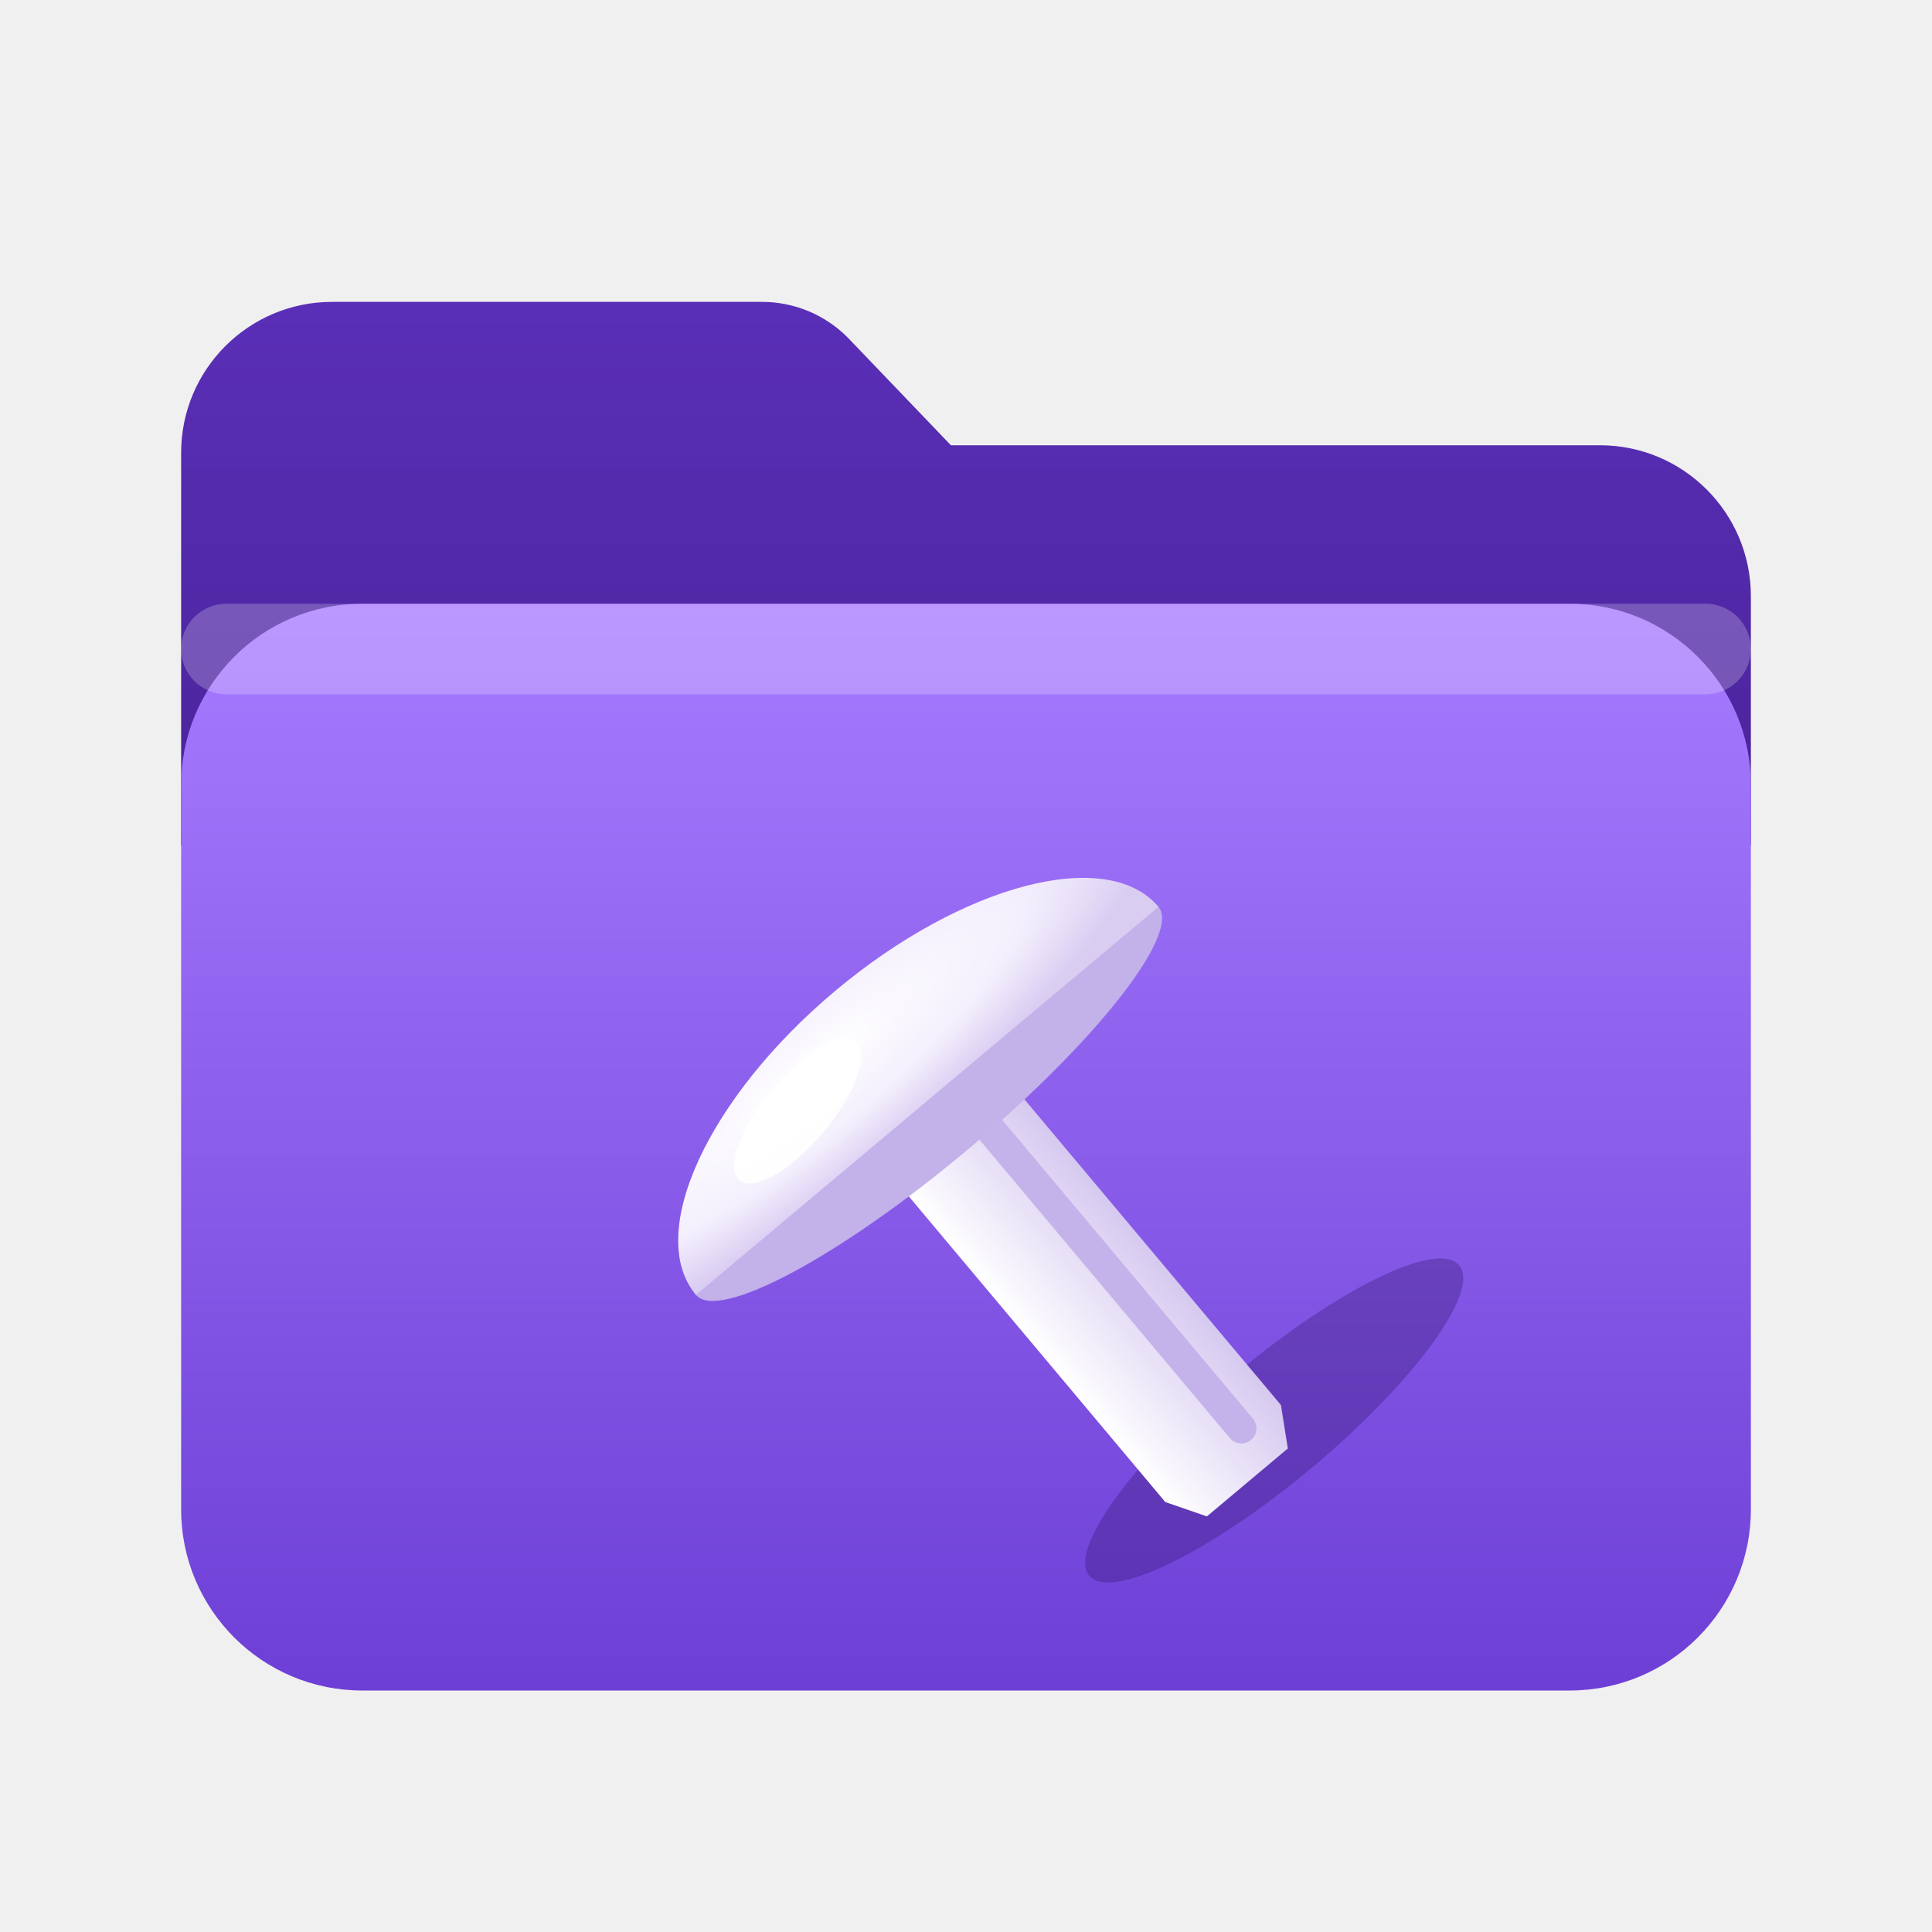
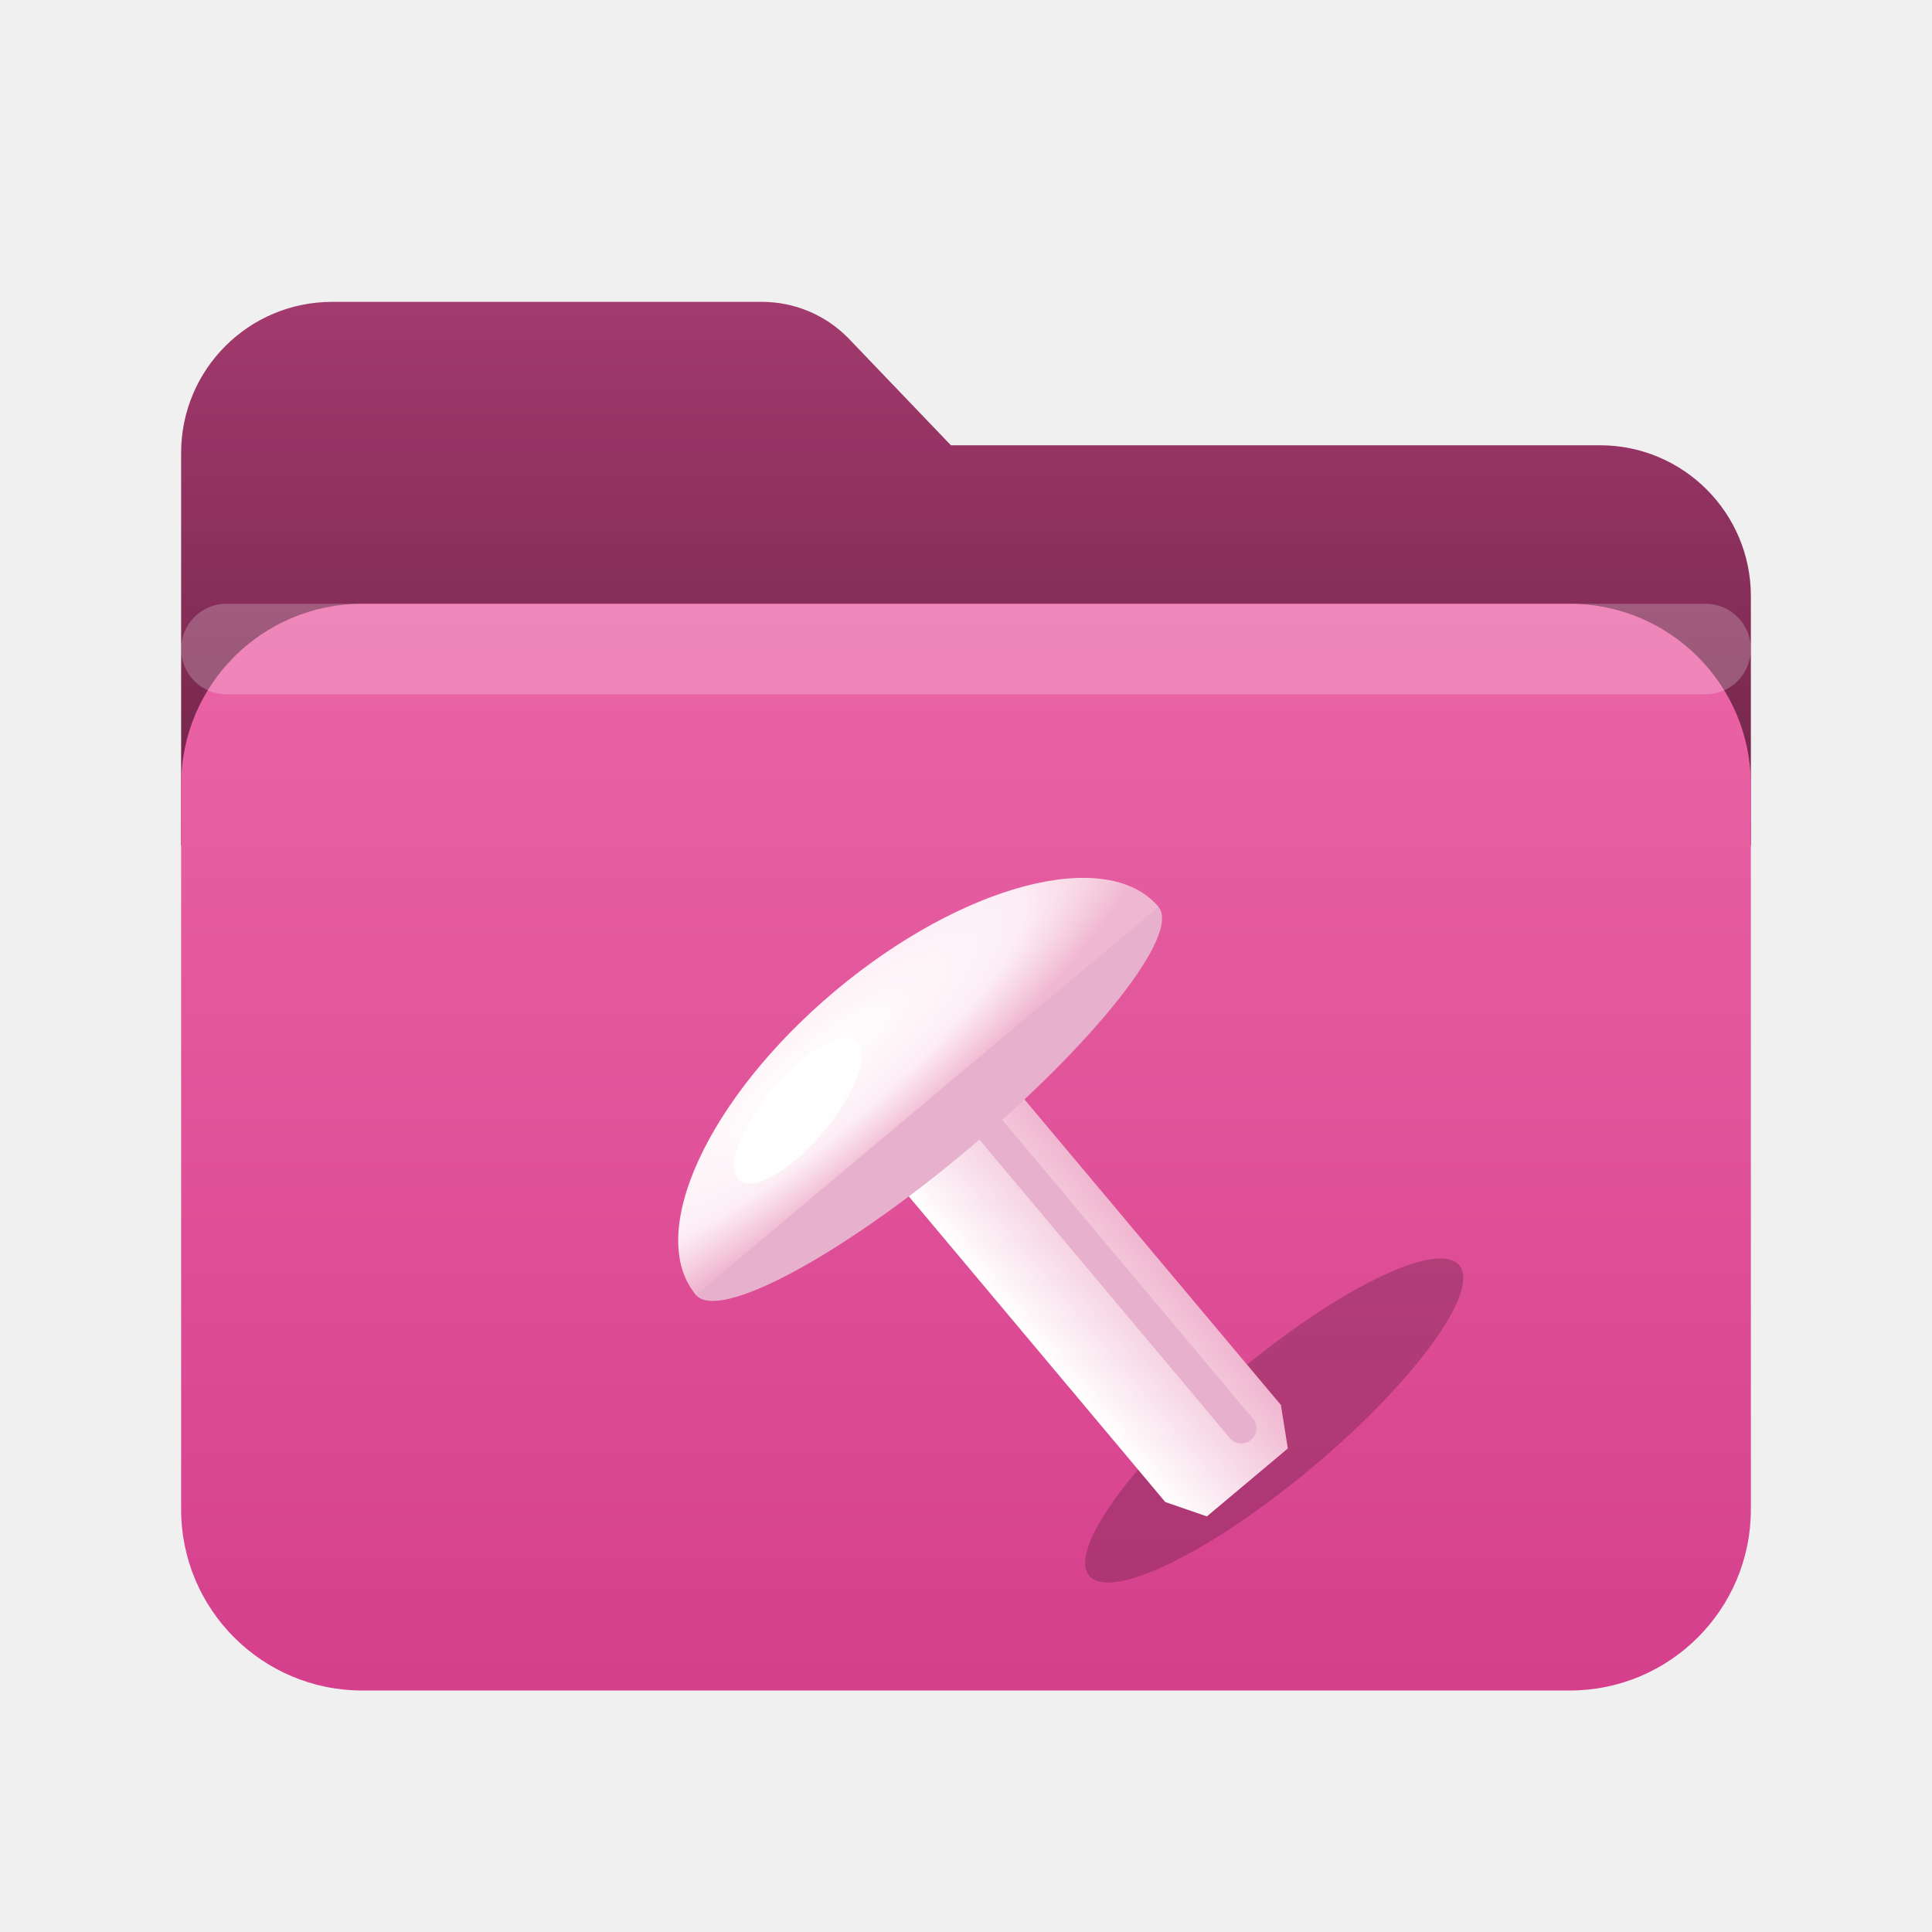
<svg xmlns="http://www.w3.org/2000/svg" viewBox="0 0 128 128">
  <defs>
    <linearGradient id="front" x1="0" y1="0" x2="0" y2="1">
-       <stop offset="0" stop-color="#a77bff" />
-       <stop offset="1" stop-color="#6d3fd6" />
+       <stop offset="0" stop-color="#eb65a6" />
+       <stop offset="1" stop-color="#d53f8c" />
    </linearGradient>
    <linearGradient id="back" x1="0" y1="0" x2="0" y2="1">
-       <stop offset="0" stop-color="#5a2fb8" />
-       <stop offset="1" stop-color="#4a2399" />
+       <stop offset="0" stop-color="#a33a6e" />
+       <stop offset="1" stop-color="#6e2448" />
    </linearGradient>
    <radialGradient id="dome" cx="0.38" cy="0.32" r="0.75">
      <stop offset="0" stop-color="#ffffff" />
-       <stop offset="0.6" stop-color="#f4effd" />
-       <stop offset="1" stop-color="#d9cdf2" />
+       <stop offset="0.6" stop-color="#fdeef5" />
+       <stop offset="1" stop-color="#f0b7d0" />
    </radialGradient>
    <linearGradient id="shank" x1="0" y1="0" x2="1" y2="0">
      <stop offset="0" stop-color="#ffffff" />
-       <stop offset="1" stop-color="#d6c9f0" />
+       <stop offset="1" stop-color="#f0b7d0" />
    </linearGradient>
  </defs>
  <path d="M12 30a10 10 0 0 1 10-10h28.5a8 8 0 0 1 5.7 2.4L63 29.5h43a10 10 0 0 1 10 10V56H12z" fill="url(#back)" />
  <rect x="12" y="40" width="104" height="72" rx="12" fill="url(#front)" />
  <rect x="12" y="40" width="104" height="6" rx="3" fill="#ffffff" fill-opacity="0.22" />
  <g transform="rotate(-40 64 76)">
-     <ellipse cx="68" cy="103" rx="16" ry="4" fill="#2a1060" fill-opacity="0.3" />
+     <ellipse cx="68" cy="103" rx="16" ry="4" fill="#4a1834" fill-opacity="0.3" />
    <path d="M59 72h10v30.5l-1.5 2.5h-7l-1.5-2.5z" fill="url(#shank)" />
-     <path d="M66 74v28" stroke="#c4b3ea" stroke-width="2" stroke-linecap="round" />
-     <ellipse cx="64" cy="72" rx="20" ry="4.2" fill="#c3b1ea" />
+     <path d="M66 74v28" stroke="#e7b0cc" stroke-width="2" stroke-linecap="round" />
+     <ellipse cx="64" cy="72" rx="20" ry="4.2" fill="#e7b0cc" />
    <path d="M44 72a20 9.5 0 0 1 40 0z" fill="url(#dome)" />
    <ellipse cx="57" cy="67" rx="6" ry="2.2" fill="#ffffff" fill-opacity="0.95" transform="rotate(-10 57 67)" />
  </g>
</svg>
